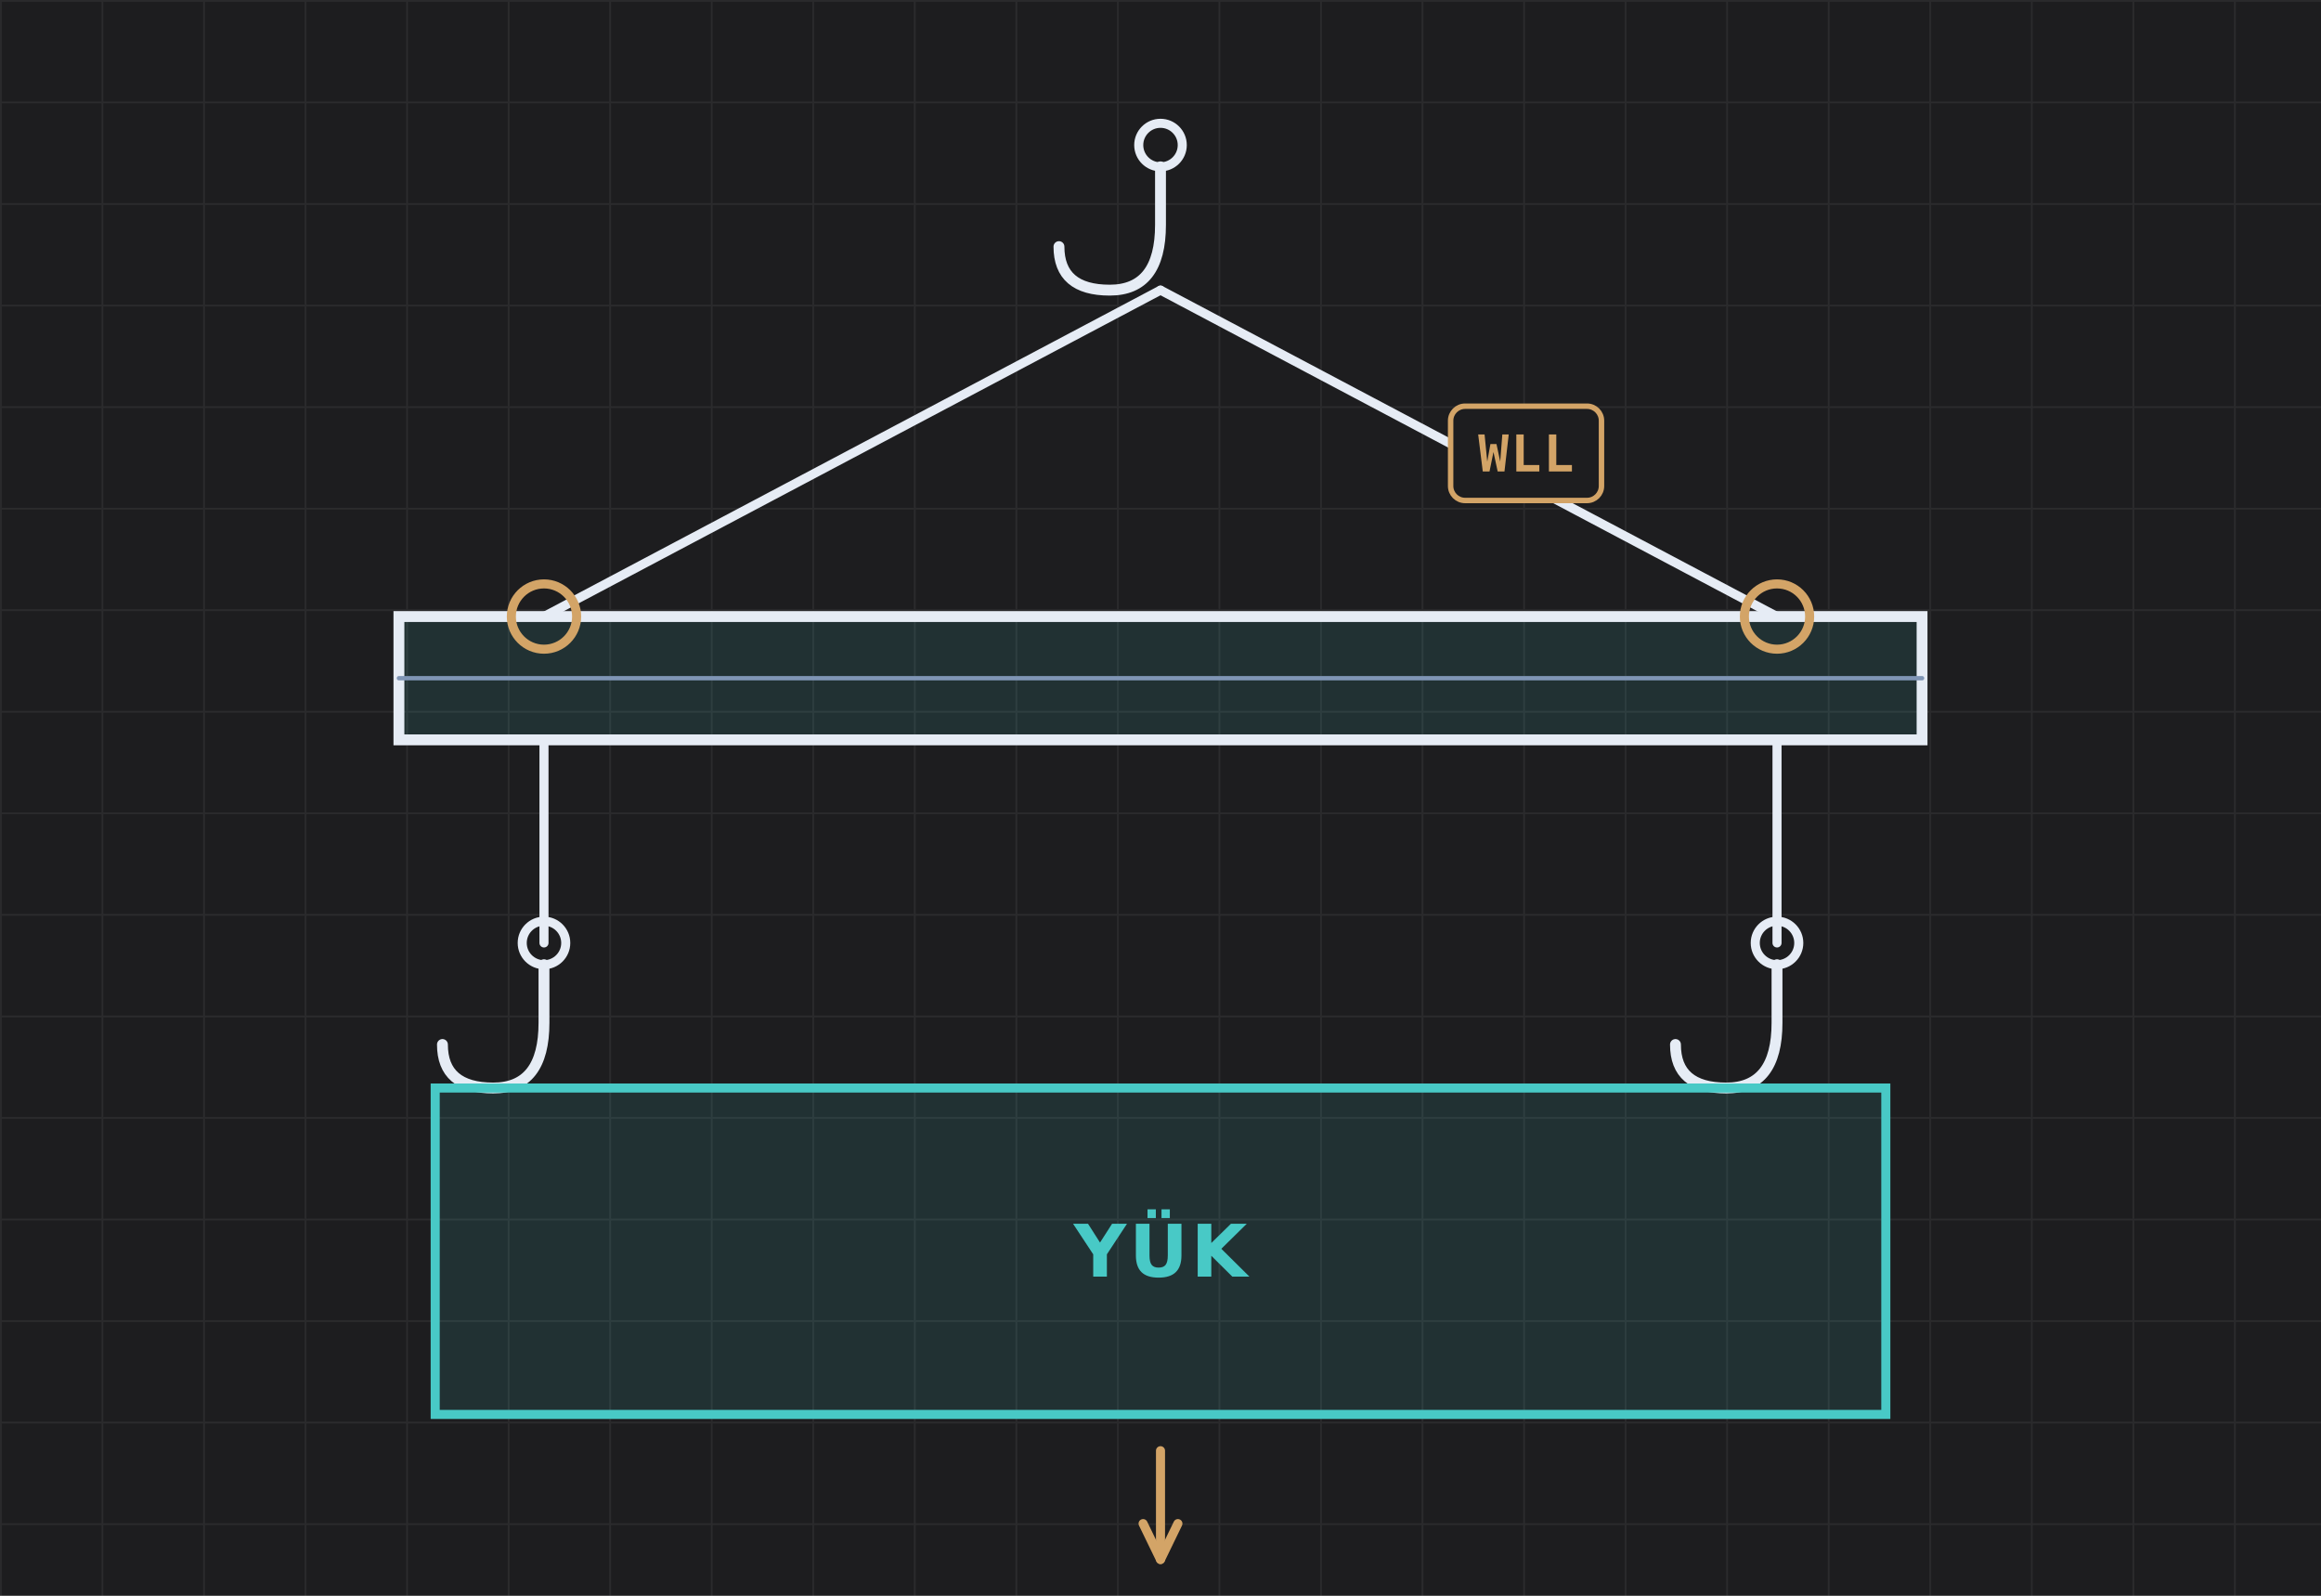
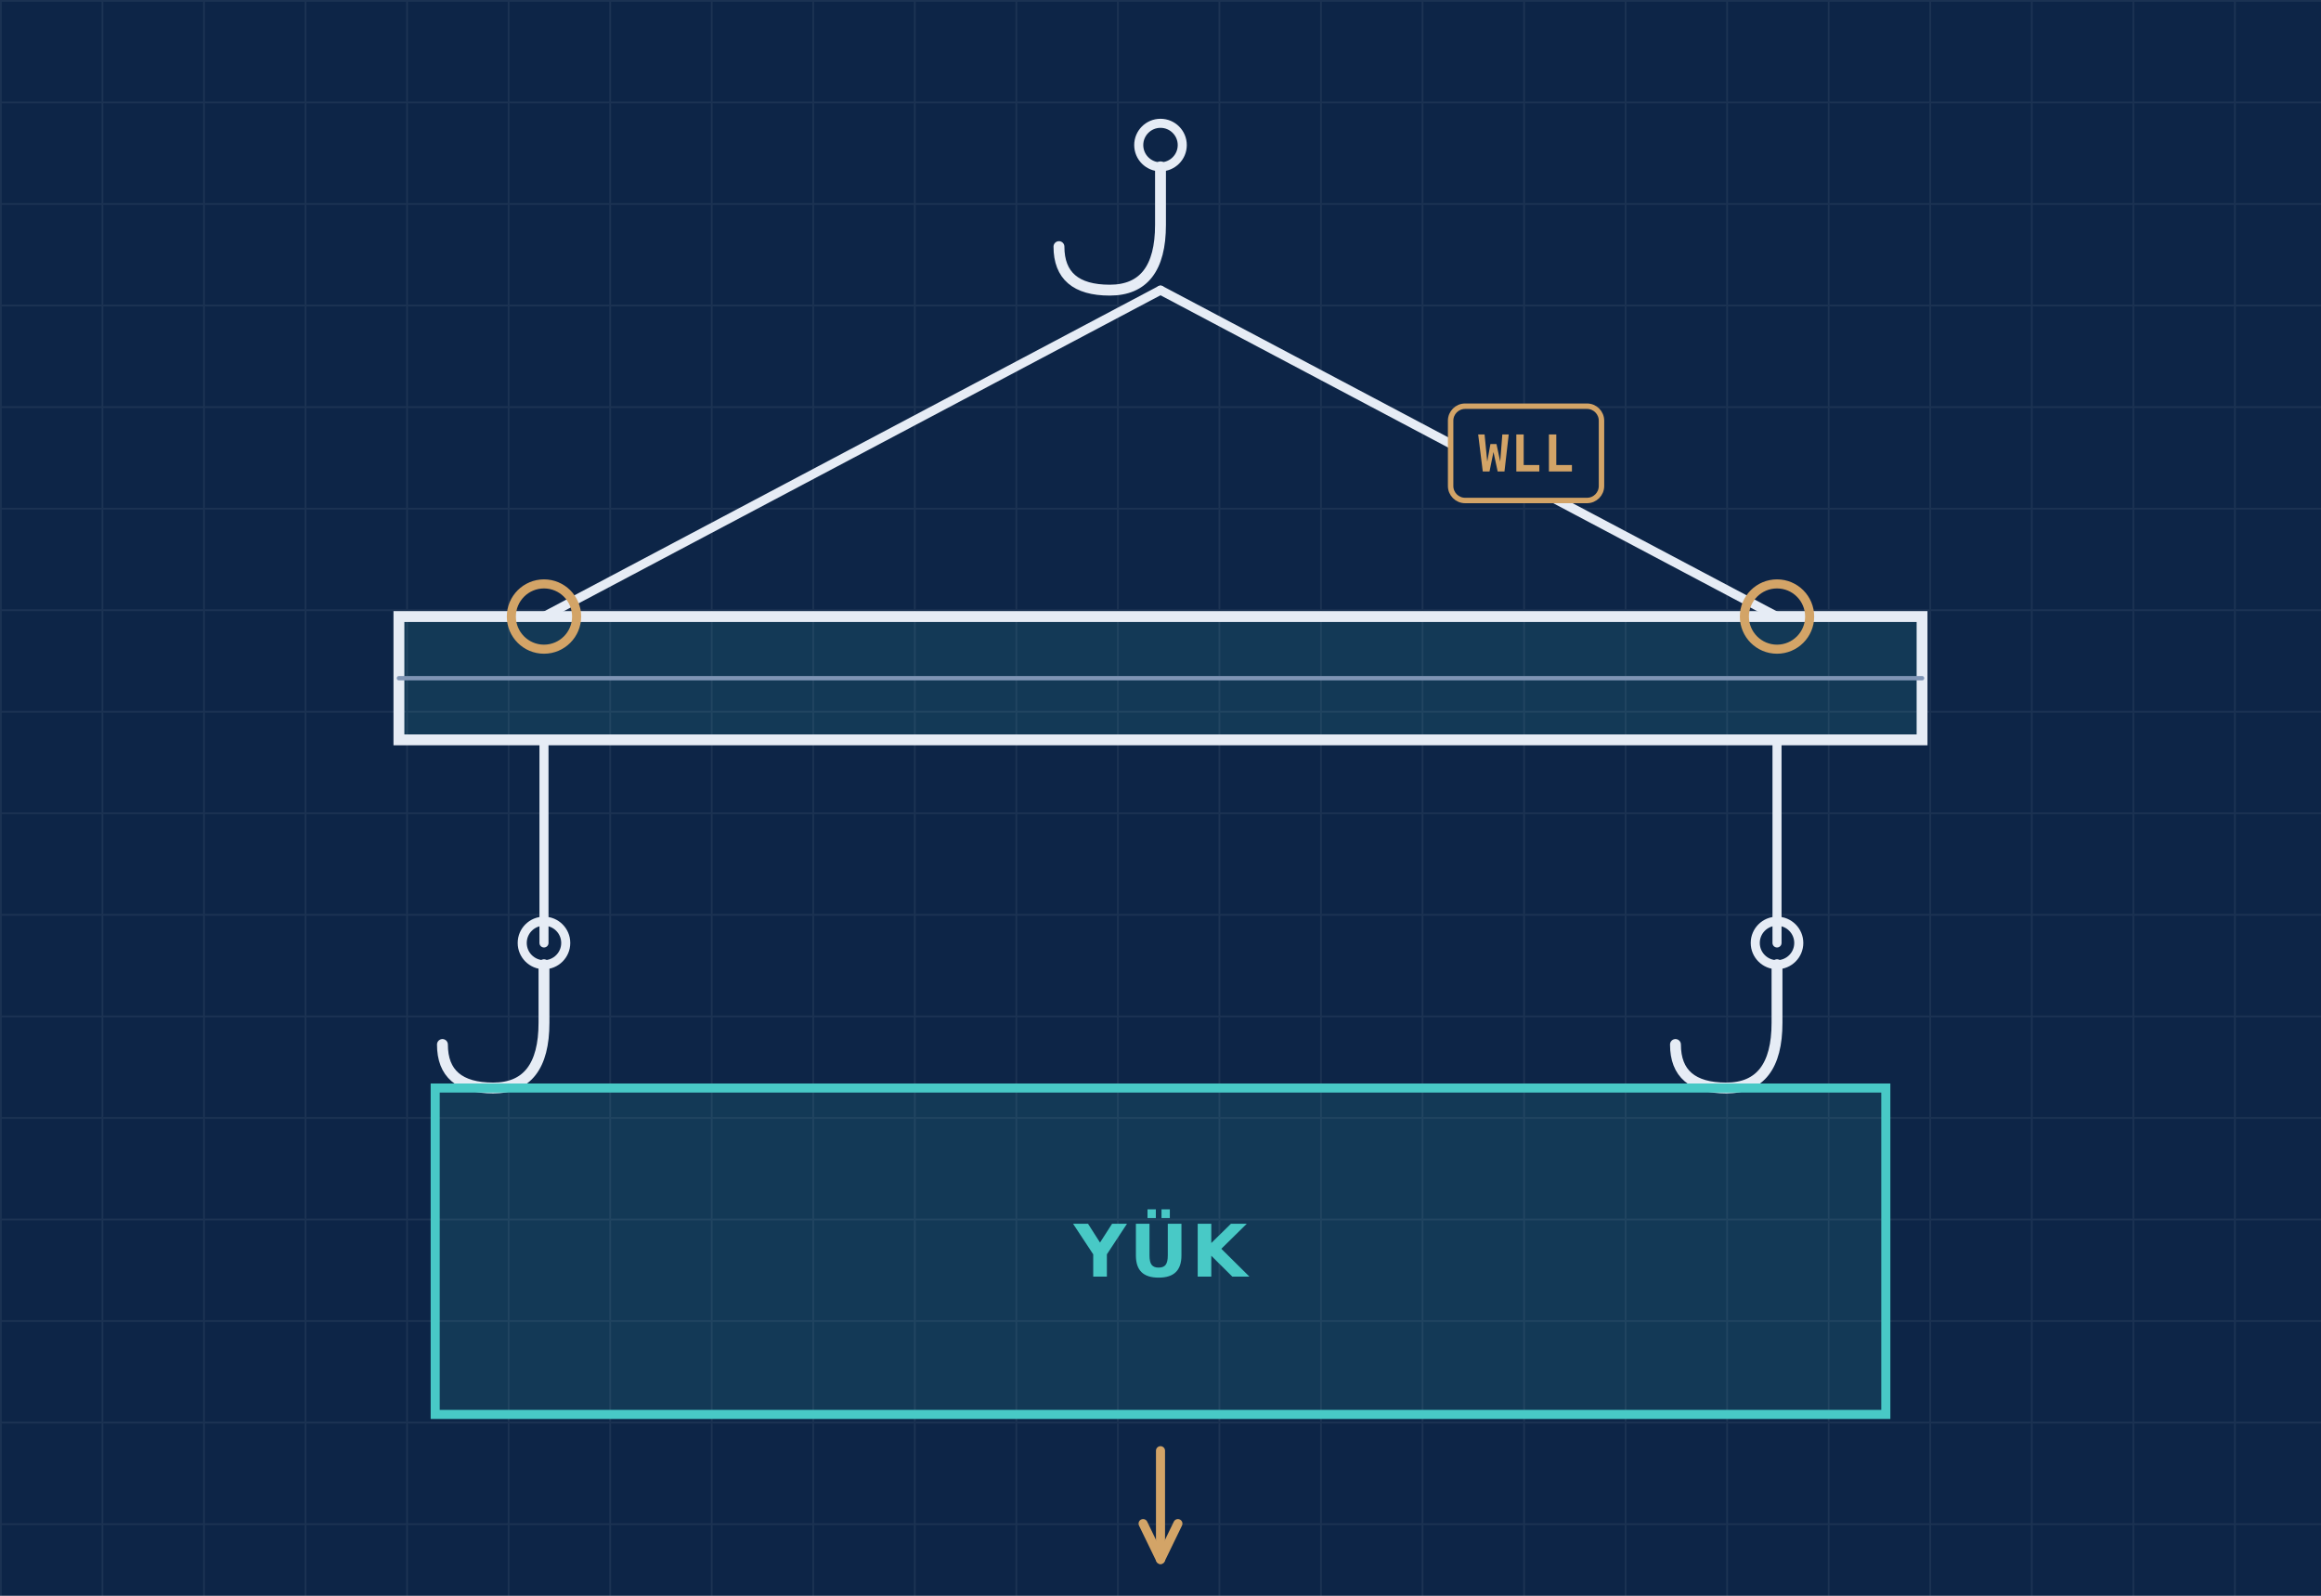
<svg xmlns="http://www.w3.org/2000/svg" viewBox="0 0 640 440" width="640" height="440" role="img" aria-label="Kaldırma Aparatı ve Travers Statik Hesabı: travers ile yük kaldırma çizimi">
  <defs>
    <pattern id="g" width="28" height="28" patternUnits="userSpaceOnUse">
      <path d="M28 0H0V28" fill="none" stroke="#ffffff" stroke-opacity=".06" />
    </pattern>
  </defs>
-   <rect width="640" height="440" fill="#1d1d1f" />
+   <rect width="640" height="440" fill="#0d2547" />
  <rect width="640" height="440" fill="url(#g)" />
  <g transform="translate(0,0)">
    <path d="M320 46 v16 q0 18 -14 18 q-14 0 -14 -12" stroke="#e6ecf5" stroke-width="3" fill="none" opacity="1" stroke-linecap="round" stroke-linejoin="round" />
    <circle cx="320" cy="40" r="6" stroke="#e6ecf5" stroke-width="2.5" fill="none" opacity="1" />
    <line x1="320" y1="80" x2="150" y2="170" stroke="#e6ecf5" stroke-width="2.5" opacity="1" stroke-linecap="round" />
    <line x1="320" y1="80" x2="490" y2="170" stroke="#e6ecf5" stroke-width="2.5" opacity="1" stroke-linecap="round" />
    <rect x="110" y="170" width="420" height="34" rx="0" stroke="#e6ecf5" stroke-width="3" fill="#48c9c61f" opacity="1" />
    <line x1="110" y1="187" x2="530" y2="187" stroke="#7f95b5" stroke-width="1.2" opacity="1" stroke-linecap="round" />
    <circle cx="150" cy="170" r="9" stroke="#d3a467" stroke-width="2.5" fill="none" opacity="1" />
    <circle cx="490" cy="170" r="9" stroke="#d3a467" stroke-width="2.5" fill="none" opacity="1" />
    <line x1="150" y1="204" x2="150" y2="260" stroke="#e6ecf5" stroke-width="2.5" opacity="1" stroke-linecap="round" />
    <path d="M150 266 v16 q0 18 -14 18 q-14 0 -14 -12" stroke="#e6ecf5" stroke-width="3" fill="none" opacity="1" stroke-linecap="round" stroke-linejoin="round" />
    <circle cx="150" cy="260" r="6" stroke="#e6ecf5" stroke-width="2.5" fill="none" opacity="1" />
    <line x1="490" y1="204" x2="490" y2="260" stroke="#e6ecf5" stroke-width="2.5" opacity="1" stroke-linecap="round" />
    <path d="M490 266 v16 q0 18 -14 18 q-14 0 -14 -12" stroke="#e6ecf5" stroke-width="3" fill="none" opacity="1" stroke-linecap="round" stroke-linejoin="round" />
    <circle cx="490" cy="260" r="6" stroke="#e6ecf5" stroke-width="2.5" fill="none" opacity="1" />
    <rect x="120" y="300" width="400" height="90" rx="0" stroke="#48c9c6" stroke-width="2.5" fill="#48c9c61f" opacity="1" />
    <text x="320" y="352" font-size="20" fill="#48c9c6" text-anchor="middle" font-weight="700" font-family="Poppins,'DejaVu Sans',Arial,sans-serif" letter-spacing=".04em">YÜK</text>
-     <rect x="400" y="112" width="41.6" height="26" rx="4" stroke="#d3a467" stroke-width="1.5" fill="#1d1d1f" opacity="1" />
+     <rect x="400" y="112" width="41.6" height="26" rx="4" stroke="#d3a467" stroke-width="1.5" fill="#0d2547" opacity="1" />
    <text x="420.8" y="130" font-size="14" fill="#d3a467" text-anchor="middle" font-weight="600" font-family="'DejaVu Sans Mono',Menlo,monospace" letter-spacing=".04em">WLL</text>
    <line x1="320" y1="400" x2="320" y2="430" stroke="#d3a467" stroke-width="2.5" opacity="1" stroke-linecap="round" />
    <path d="M315.2 420.1 L320 430 L324.8 420.1" stroke="#d3a467" stroke-width="2.5" fill="none" opacity="1" stroke-linecap="round" stroke-linejoin="round" />
  </g>
</svg>
